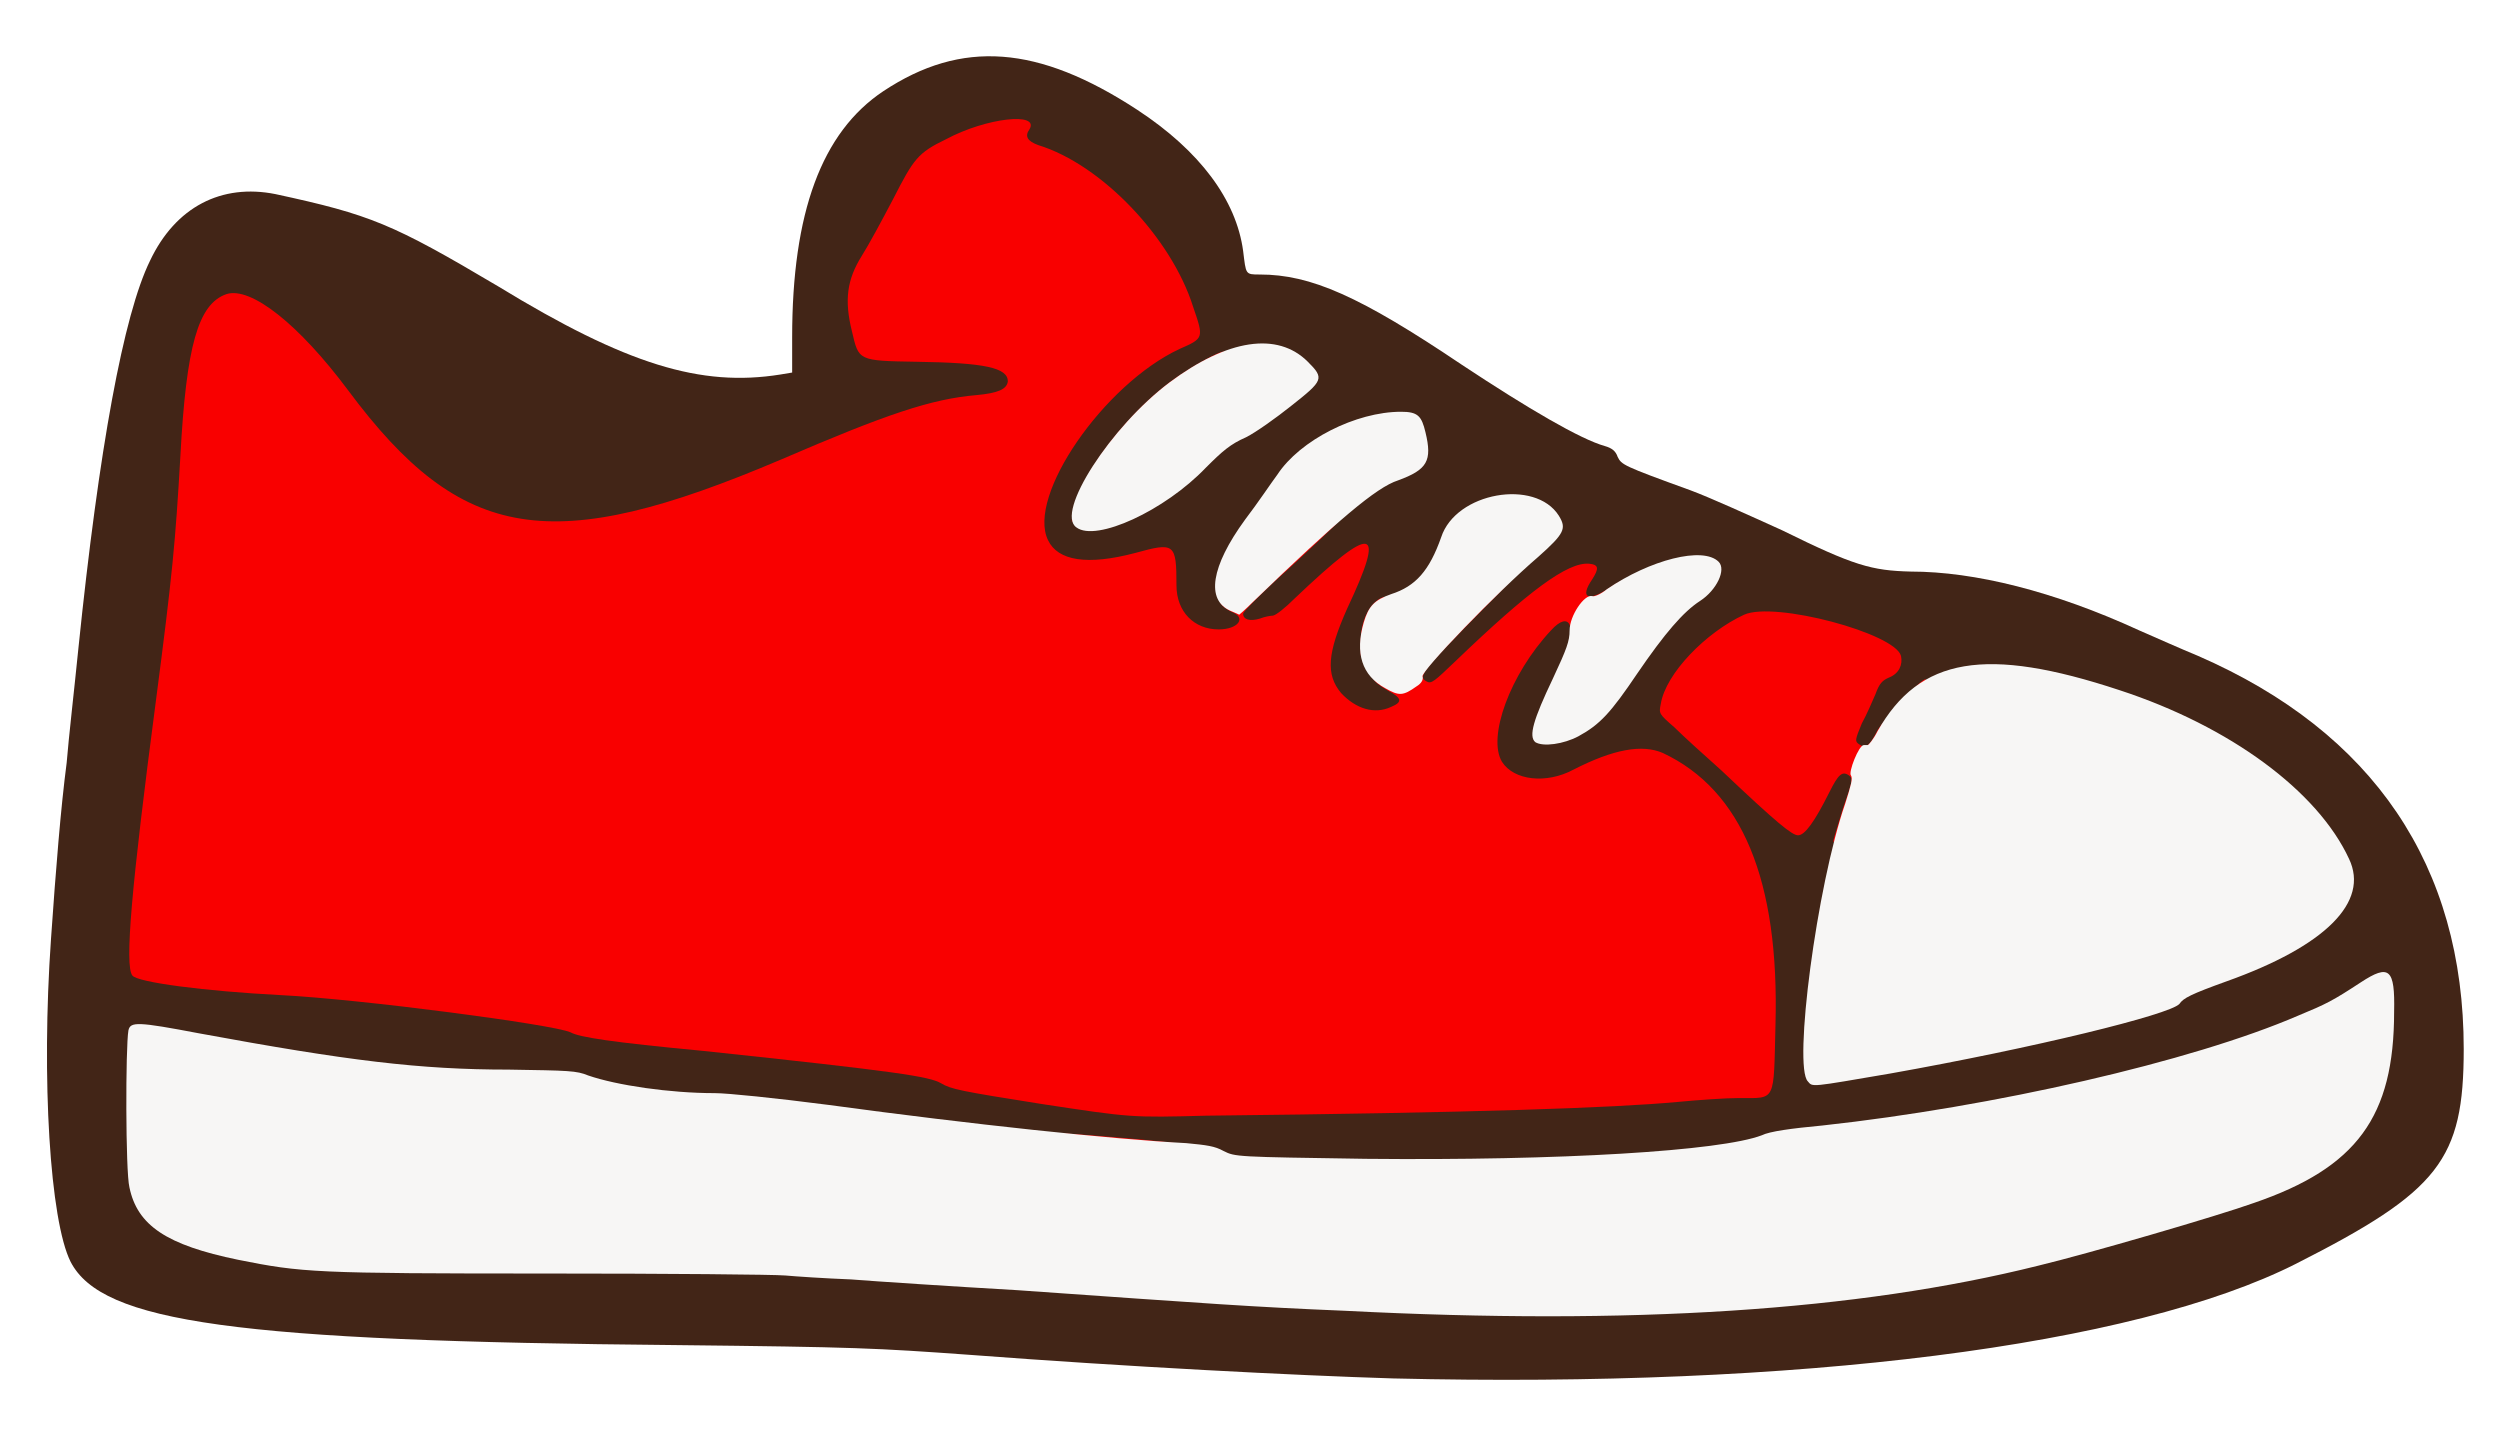
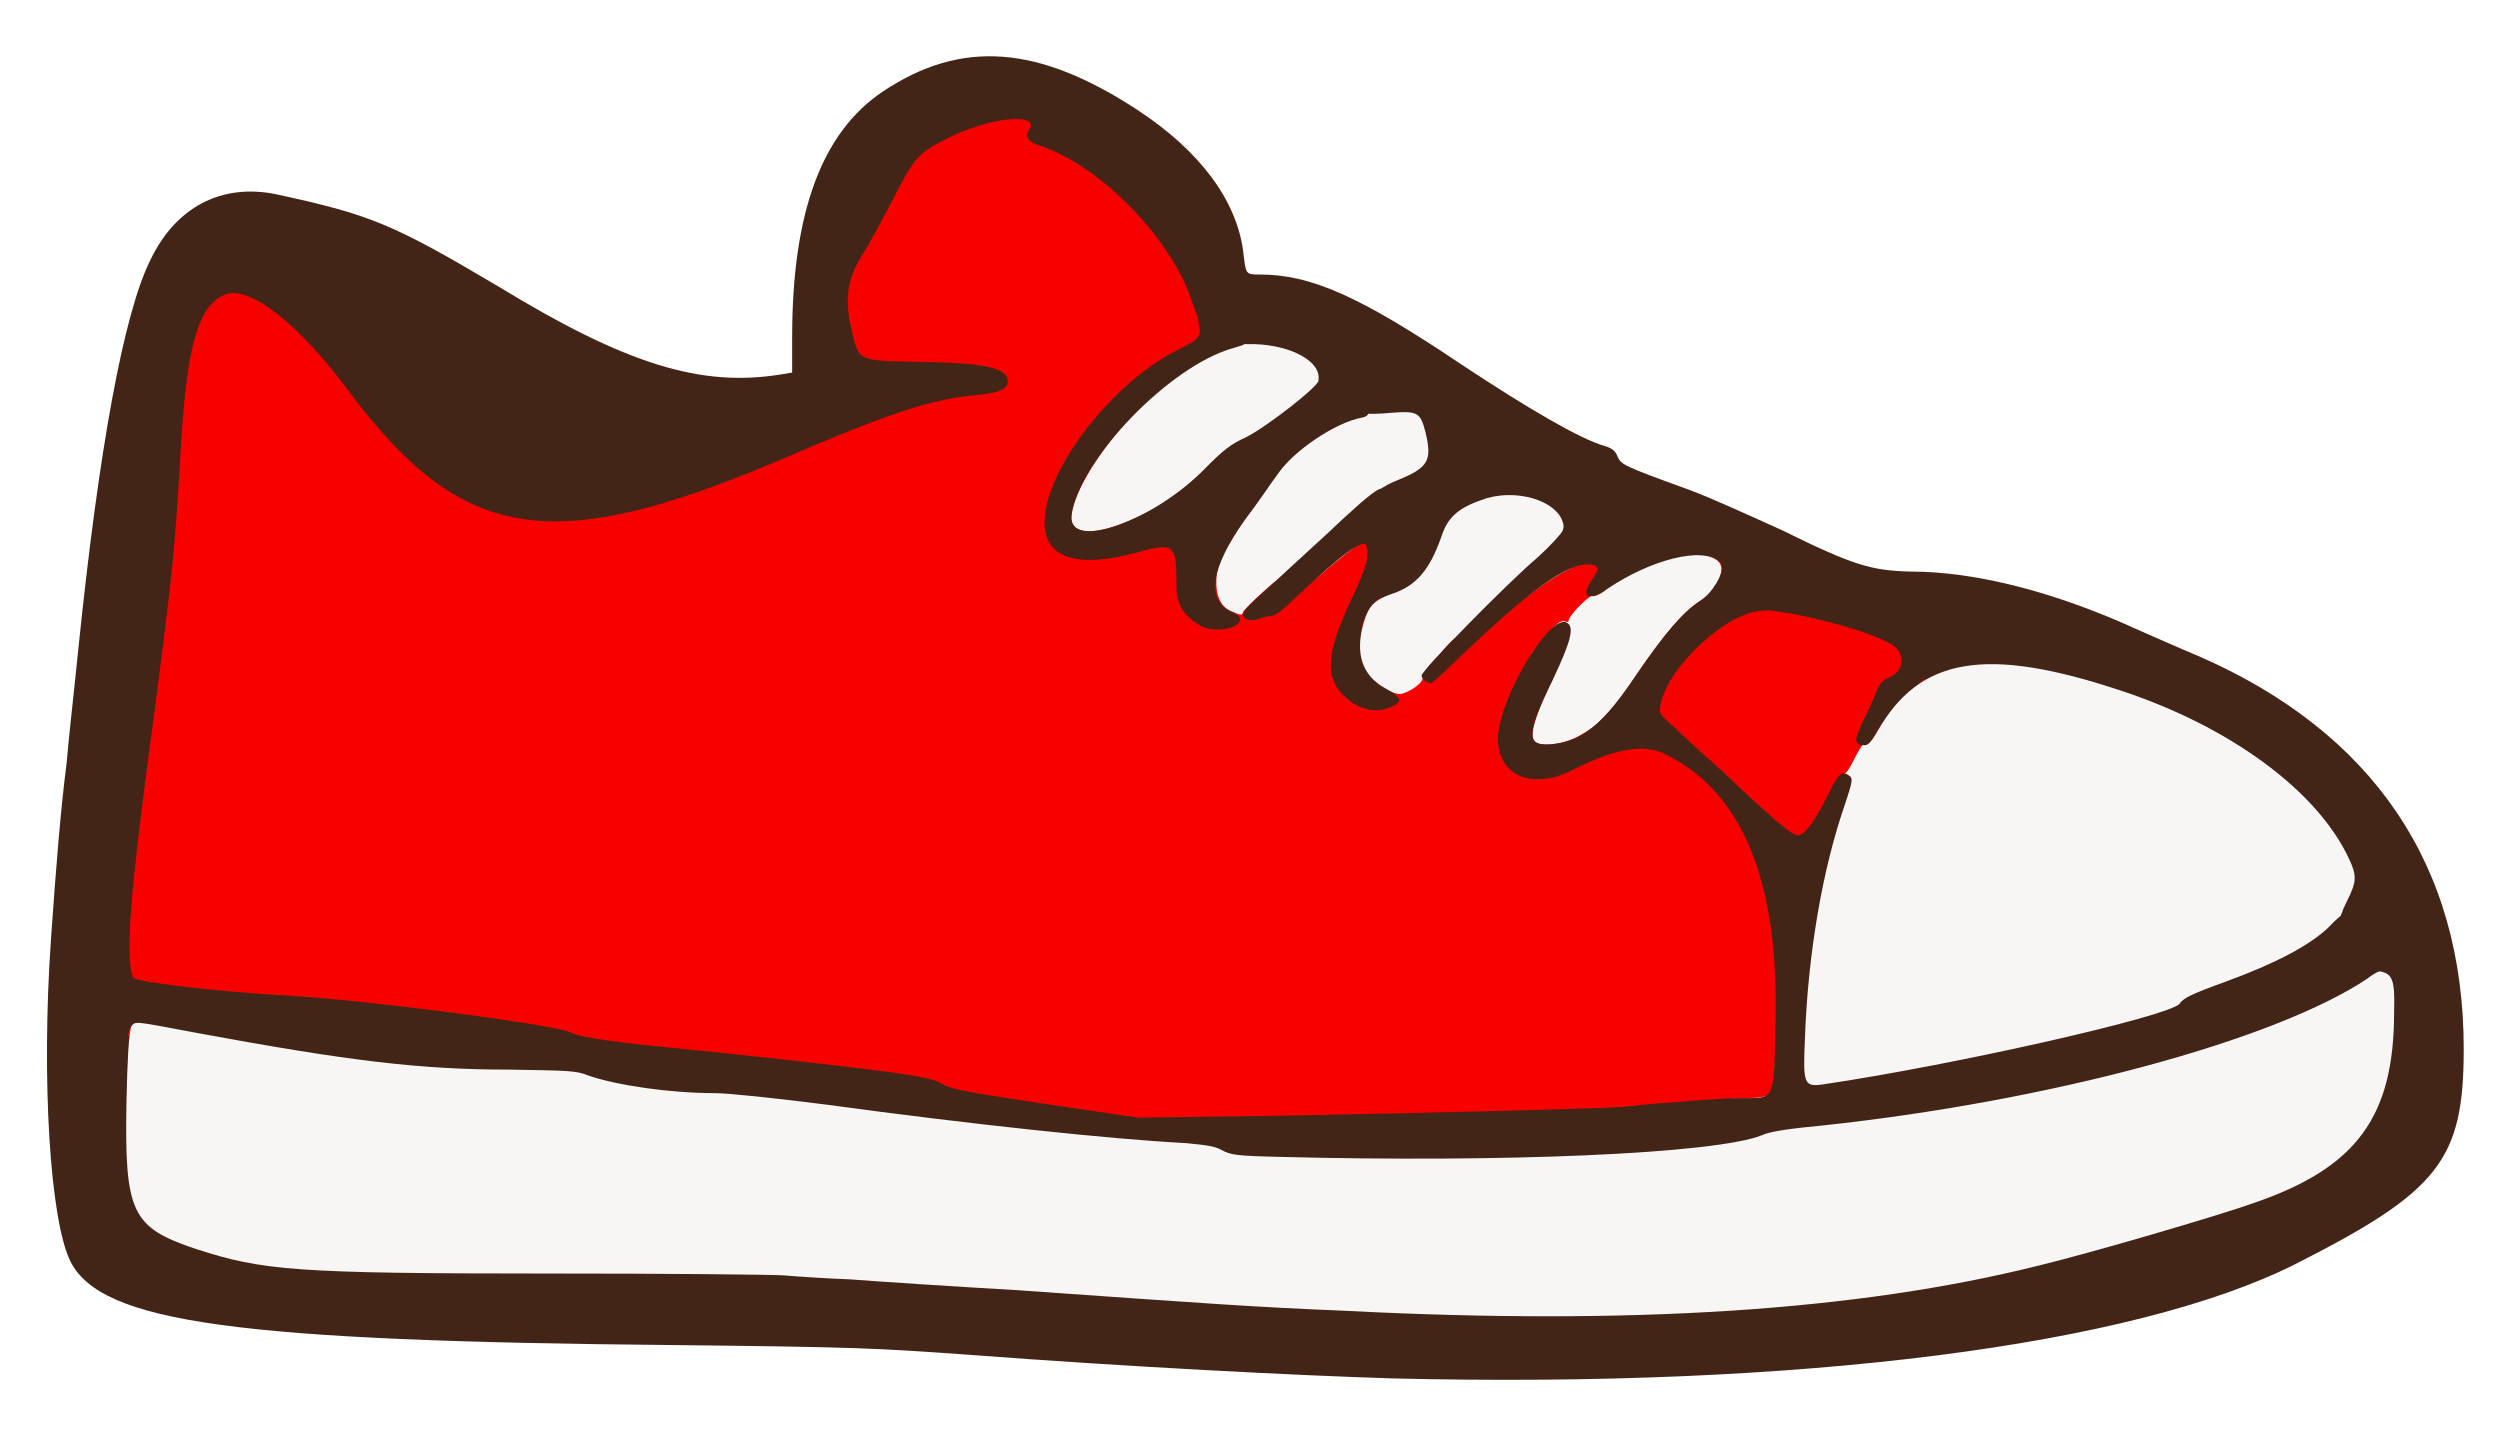
<svg xmlns="http://www.w3.org/2000/svg" viewBox="0 0 255 147" width="255" height="147">
  <path class="c-outline" fill="#422517" d="M142.1 140.6C132.2 140.3 114.8 139.4 99 138.2C89.3 137.5 87.3 137.4 69 137.2C24 136.8 10.4 134.9 7.2 128.7C5.1 124.5 4.2 110.1 5.2 95.8C5.7 88.6 6.2 82.4 6.8 77.8C7 75.3 7.6 70.1 8 66.1C10.1 45.7 12.6 32.1 15.3 26.6C17.9 21.1 22.6 18.7 28.1 19.8C37.8 21.9 40 22.8 50.8 29.2C63.9 37.2 71.5 39.5 79.6 38.2L80.8 38L80.8 34.4C80.8 21.7 83.8 13.5 90.1 9.3C98.1 4 105.9 4.6 116 11.2C122.4 15.4 126.1 20.4 126.8 25.6C127.1 28 127 28 128.5 28C133.7 28 138.7 30.2 149.1 37.2C155.9 41.7 161.2 44.8 163.7 45.5C164.4 45.7 164.8 46 165 46.6C165.4 47.4 165.5 47.5 172.4 50C174.3 50.7 178.5 52.6 181.8 54.1C189.1 57.7 190.9 58.2 194.9 58.3C201.4 58.3 209.5 60.3 218.2 64.3C219.8 65 222.5 66.2 224.2 66.9C242.1 74.7 251.3 88.3 251.3 107C251.3 118.3 248.8 121.5 234.2 128.9C217.6 137.3 183.4 141.6 142.1 140.6Z" />
-   <path class="c-shoe" fill="#f90000" d="M111.2 116.3C108.9 116 107 115.6 107.1 115.6C107.2 115.4 119 116.4 120.6 116.7C121.6 116.9 121.2 116.9 118.6 116.9C116.4 116.9 114 116.7 111.2 116.3ZM106.2 112.6C98 111.3 97 111.1 96 110.5C94.8 109.8 91.6 109.3 71.8 107.2C62.3 106.3 59.1 105.8 58.2 105.3C56.5 104.5 36.7 101.9 28.6 101.5C20.9 101.1 14 100.2 13.5 99.5C12.7 98.5 13.4 90.5 15.9 71.5C17.6 58.5 17.9 55.2 18.4 46.5C19 35.3 20.2 31 23.1 30C25.6 29.2 30.5 33.1 35.5 39.8C47.1 55.4 56.3 56.8 79.6 46.9C90.5 42.2 95 40.7 99.6 40.3C101.8 40.1 102.7 39.7 102.8 38.9C102.8 37.5 100.4 37 93.5 36.9C87.5 36.8 87.6 36.8 86.9 33.8C86.1 30.6 86.4 28.5 87.9 26.1C88.6 25 90 22.4 91.1 20.3C93.2 16.2 93.6 15.6 96.5 14.2C100.6 12 106.1 11.4 105 13.2C104.5 13.9 104.8 14.4 105.9 14.8C112.4 16.8 119.5 24.3 121.7 31.3C122.8 34.5 122.8 34.5 120.3 35.6C112.6 39.2 104.7 50.6 106.9 55.1C107.9 57.2 110.9 57.7 115.8 56.4C119.8 55.3 120 55.4 120 59.7C120 62.4 121.8 64.2 124.3 64.2C126.3 64.2 127.2 63 125.6 62.4C124.4 61.8 124 61 124.7 60.5C125.3 60 125.7 59.9 127.8 60C128.7 60 129 59.9 129.8 59.1C130.6 58.2 135.4 54 136.4 53.3C137.1 52.7 133.5 56.2 129.9 59.4C128.2 61 126.8 62.4 126.8 62.6C126.8 63.2 127.5 63.4 128.5 63.1C129 62.9 129.6 62.8 129.8 62.8C130.1 62.8 131.1 62 132.1 61C140.2 53.3 141.4 53.6 137.4 62.1C135.4 66.6 135.2 68.8 136.8 70.7C138.3 72.3 140.2 72.9 141.9 72.1C143.1 71.6 143 71.2 141.5 70.4C140.8 70 140.2 69.5 140.2 69.4C140.2 69 141.4 68 141.8 68C141.9 68 142.4 67.7 142.9 67.4C143.5 67 144.1 66.8 144.3 66.8C144.6 66.8 146.4 65.2 148.3 63.4C157 55.2 159.2 54.2 151.3 62.1C145 68.5 144.6 69 145.5 69.5C146 69.8 146.3 69.5 148.5 67.4C155.9 60.3 159.9 57.3 162.1 57.5C163.1 57.6 163.1 58 162.4 59.1C161.1 61 162 61.4 164.1 60C165.8 58.9 166 58.9 165.4 60C165.2 60.4 165 60.9 165 61.2C165 61.5 164.7 62 164.4 62.4C162.5 65 161.7 66 161.1 66.1C160.8 66.2 160.1 66.7 159.7 67.2L159 68.1L159.5 67C160.9 63.9 160.1 62.2 158.2 64.3C154 68.8 151.7 75.2 153.2 77.7C154.4 79.6 157.7 80 160.5 78.5C164.6 76.4 167.5 75.9 169.6 76.8C177.7 80.6 181.5 89.8 181.1 104.5C180.9 112.5 181.2 112 177.4 112C176 112 173.2 112.2 171.1 112.4C164.6 113 150.6 113.5 123 113.8C115.4 114 115.4 114 106.2 112.6ZM187 85.8C187 85.6 187.5 84.1 188 82.4C189 79.6 189 79.4 188.6 79.1C187.9 78.6 187.5 79 186.6 80.8C185.1 83.8 184.1 85.2 183.4 85.2C182.8 85.2 181.3 84 175.6 78.6C173.8 77 171.6 75 170.8 74.2C169.2 72.8 169.2 72.8 169.4 71.8C169.9 68.7 174 64.5 177.9 62.7C181 61.3 193.3 64.6 193.9 66.9C194.1 67.8 193.7 68.7 192.7 69.1C192 69.4 191.7 69.7 191.3 70.8C191 71.5 190.4 72.9 189.9 73.8C189.2 75.5 189.2 75.6 189.6 75.9C190.3 76.4 190.7 76.1 191.5 74.5C192.4 73.1 196.1 69.1 196.4 69.3C196.7 69.6 195.7 70.8 194.8 71.4C194 72 192.8 74.7 192.8 76.1C192.8 77.3 191 80.8 190.1 81.4C189.8 81.6 189.1 82.5 188.7 83.2C187.8 85 187 86.2 187 85.8ZM138.8 65.7C138.7 63.4 139.7 61.4 141.1 60.9C141.4 60.8 141.3 61.2 140.6 62.6C140.1 63.6 139.5 64.9 139.2 65.6L138.8 66.9L138.8 65.7ZM109.4 52.6C109.7 49.2 114.4 42.7 119.3 39C121.3 37.5 124.7 35.6 124.9 35.9C125.3 36.2 123.7 37.4 121.9 38.2C116.4 40.8 111.1 47.1 109.4 53.1C109.3 53.4 109.3 53.1 109.4 52.6Z" />
-   <path class="c-trim" fill="#f7f6f5" d="M137.2 133.7C127.6 133.3 123.7 133 103.8 131.6C96.9 131.2 89.3 130.7 86.8 130.5C84.2 130.4 81.2 130.2 80.1 130.1C79 130 68.1 129.9 55.9 129.9C32 129.9 30.8 129.8 24.3 128.5C17 127 14 125 13.2 121.1C12.8 119.5 12.8 106.8 13.1 105.1C13.3 104.2 14 104.2 20.3 105.4C35.5 108.2 42.8 109.1 51.9 109.1C58 109.2 58.8 109.2 60 109.7C62.9 110.7 68.3 111.5 72.9 111.5C74.2 111.5 79.1 112 84.5 112.7C99.2 114.7 113.4 116.2 121 116.6C123.1 116.8 123.9 116.9 124.8 117.4C126 118 126 118 139.3 118.2C159.2 118.4 175.5 117.4 179.7 115.8C180.5 115.4 182.7 115.1 185.9 114.8C203.3 112.9 223.5 108.3 234.4 103.6C237.3 102.4 237.9 102.1 240.8 100.2C243.7 98.3 244.3 98.8 244.2 103.2C244.2 113.9 240.4 119.1 229.9 122.7C226.3 124 212.9 127.9 207.9 129.1C189.5 133.7 166.4 135.2 137.2 133.7ZM184.4 110.3C182.9 108.8 185.3 90.4 188.2 82C188.8 80.1 189 79.4 188.8 79.1C188.5 78.8 189.6 76 190.1 76C190.2 76 190.4 76 190.5 76C190.6 76 191.1 75.4 191.5 74.6C195.8 67 202.6 65.9 216.2 70.4C227.5 74.1 236.4 80.7 239.6 87.6C241.7 92 237.2 96.5 227.1 100.1C223.5 101.4 222.7 101.8 222.3 102.4C221.3 103.5 207.4 106.9 192.8 109.5C184.6 110.9 184.9 110.9 184.4 110.3ZM156.6 75.7C155.9 75.1 156.4 73.4 158.4 69.2C159.8 66.2 160.1 65.4 160.1 64.3C160.1 62.8 161.6 60.6 162.4 60.8C162.6 60.9 163.3 60.6 163.9 60.1C168.3 57.1 173.7 55.7 175.3 57.3C176.1 58.1 175.1 60.2 173.4 61.3C171.7 62.4 169.8 64.6 167 68.7C164.3 72.7 163.2 73.9 161 75.1C159.5 75.9 157.4 76.2 156.6 75.7ZM141.3 70.2C138.9 68.9 138.2 66.6 139.1 63.5C139.6 61.8 140.2 61.2 141.9 60.6C144.4 59.8 145.8 58.2 147 54.8C148.5 50.2 156.6 48.8 159 52.6C159.8 53.9 159.6 54.4 156.9 56.8C152.7 60.4 144.9 68.5 145.1 69C145.2 69.3 145 69.7 144.5 70C143.1 71 142.7 71 141.3 70.2ZM125.5 62.3C123 61.2 123.5 57.8 127 53C128.3 51.3 129.7 49.2 130.3 48.4C132.6 44.9 138.3 42 142.9 42C144.6 42 145 42.4 145.4 44.1C146.1 47 145.6 47.9 142.6 49C140.4 49.7 136.4 53.1 127.8 61.4C127 62.2 126.4 62.7 126.4 62.7C126.4 62.7 126 62.5 125.5 62.3ZM109.8 53.8C107.6 52.3 113.3 43.5 119.3 39C125.2 34.6 130.3 33.8 133.4 36.9C135.1 38.6 135 38.8 131.7 41.4C130.2 42.6 128.1 44.1 127.1 44.6C125.5 45.3 124.7 46 123 47.7C118.8 52.1 111.8 55.3 109.8 53.8Z" />
+   <path class="c-shoe" fill="#f90000" d="M129.1 118.8C124.4 118.6 117.4 118.2 113 117.7C108.3 117.3 105.2 116.8 91.1 114.8C87.4 114.2 80.8 113.4 76.5 112.9C72.2 112.4 65.3 111.5 61.2 111C52 109.8 26.8 106.9 19 106.3C15.8 106 13.1 105.7 13 105.6C13 105.6 13.2 104.9 13.6 104.2C14.4 102.6 14.4 101.4 13.7 100C12.7 98.1 13.1 92.1 15.9 71.5C17.6 58.5 17.9 55.2 18.4 46.5C19 35.3 20.2 31 23.1 30C25.6 29.2 30.5 33.1 35.5 39.8C47.1 55.4 56.3 56.8 79.6 46.9C90.5 42.2 95 40.7 99.6 40.3C101.8 40.1 102.8 39.7 102.8 38.9C102.8 37.5 100.4 37 93.5 36.9C87.5 36.8 87.6 36.8 86.9 33.8C86.1 30.6 86.4 28.5 87.9 26.1C88.6 25 90 22.4 91.1 20.3C93.2 16.2 93.6 15.6 96.5 14.2C100.6 12 106.1 11.4 105 13.2C104.5 13.9 104.8 14.4 105.9 14.8C112 16.7 119.3 24.1 121.5 30.5C122.5 33.7 123.7 35 125.3 35C126.7 35 126.4 35.5 123.5 38.9C122.4 40.1 121 41.6 120.3 42.1C117.8 44 112.7 50.2 113.5 50.4C113.6 50.5 114.3 50.3 114.9 49.9C117.2 48.8 118.3 48.9 120.3 50.6C121.2 51.4 122.9 52.5 124.2 53.2C126.8 54.4 127.5 55.2 127.5 56.7C127.5 57.6 127.5 57.6 128.2 56.9C129.1 56.1 130.5 55.7 131.9 56C132.8 56.2 132.9 56.2 134.2 55C137.3 52.4 139 51.7 138.8 53.1C138.7 53.6 138.9 54.3 139.1 54.9C139.8 56.6 139.7 57.2 137.4 62.1C135.4 66.6 135.2 68.8 136.8 70.7C138.3 72.3 140.2 72.9 141.9 72.1C143.1 71.6 143 71.2 141.5 70.3C140 69.6 140 69.2 141.2 68.3C141.7 68 142.3 67.4 142.5 67.1C144 64.7 146.8 62.3 148.4 62.1C149.7 61.9 150 61.8 151.4 60.6C153.9 58.2 157.7 55.6 159.2 55.1C159.6 55 159.8 55.2 160.2 55.8C160.5 56.4 161.2 56.9 161.9 57.3C163.2 57.9 163.2 57.9 162.4 59.1C161.1 61 162.1 61.4 164.1 60C165.8 58.9 166 58.9 165.4 60C165.2 60.4 165 60.9 165 61.2C165 61.7 164.6 62.3 162.7 64.7C161.7 66 161.5 66.4 161.7 66.7C162.2 67.5 162 68.7 161.4 70C161 70.7 160.8 71.4 160.9 71.4C161.1 71.7 162.1 70.6 164.6 66.9C167.1 63.1 169.9 59.9 171.4 59C171.9 58.7 172.4 58.1 172.6 57.6C173.2 56.1 175.8 56.7 175.8 58.3C175.8 60.5 177.4 61.8 180.8 62.3C184.9 62.8 190.9 64.5 192.9 65.7C194.4 66.6 194.3 68.4 192.7 69.1C192 69.4 191.7 69.7 191.3 70.8C191 71.5 190.4 72.9 189.9 73.8C189.2 75.5 189.2 75.6 189.6 75.9C190.3 76.4 190.7 76.1 191.5 74.5C192.4 73.1 196.1 69.1 196.4 69.3C196.7 69.6 195.7 70.8 194.8 71.4C194 72 192.8 74.7 192.8 76.1C192.8 77 191.3 80.2 190.5 81.1C188.6 83.2 186.6 90.6 186 97.9C185.6 102.5 185.3 104.6 184.6 106.5C184.2 107.7 184 108.7 184 109.9C184 113.2 182.2 115 178.7 115C178.1 115 176.7 115.4 175.5 115.9C169.3 118.3 149.3 119.6 129.1 118.8ZM138.8 65.7C138.7 63.4 139.7 61.4 141.1 60.9C141.4 60.8 141.3 61.2 140.6 62.6C140.1 63.6 139.5 64.9 139.2 65.6L138.8 66.9L138.8 65.7Z" />
+   <path class="c-trim" fill="#f7f6f5" d="M137.2 133.7C127.6 133.3 123.7 133 103.8 131.6C96.9 131.2 89.3 130.7 86.8 130.5C84.2 130.4 81.2 130.2 80.1 130.1C79 130 68.1 129.9 55.9 129.9C30.1 129.9 26.8 129.6 20 127.4C13.4 125.2 12.7 123.7 12.9 112.4C13.1 103.8 13.3 103 15.3 103C18.2 103 48.1 106.2 61.2 108C65.3 108.5 72.1 109.4 76.4 109.9C84 110.7 88.6 111.4 100.2 113.1C126.5 117 164 117.1 174.1 113.2C175.1 112.8 176.1 112.4 176.1 112.2C176.2 112.1 177.1 112 178.1 112C180.7 112 181 111.7 181 109.2C181 108 181.2 106.9 181.6 105.8C182.3 103.9 182.6 101.8 183 97.1C183.6 89.9 184.4 86.6 187 81C187.6 79.8 188.1 78.8 188.2 78.9C188.3 78.9 188.7 78.3 189.1 77.5C189.5 76.7 189.9 76 190 76C190.5 76.1 190.8 75.8 191.5 74.6C195.8 67 202.6 65.9 216.2 70.4C227.5 74.1 236.4 80.7 239.6 87.6C240.4 89.3 240.4 89.9 239.4 91.9C237.4 95.7 238.6 98.9 241.9 99C244 99.1 244.3 99.5 244.2 103.2C244.2 113.9 240.4 119.1 229.9 122.7C226.3 124 212.9 127.9 207.9 129.1C189.5 133.7 166.4 135.2 137.2 133.7ZM156.6 75.7C156 75.2 156.4 73.5 157.9 70.3C159.1 67.7 159.1 67.8 157.4 67.1L156.2 66.7L157.4 65.2C158.7 63.6 159.2 63.2 159.7 63.4C159.9 63.5 160 63.4 160 63.3C160 62.8 162.1 60.7 162.4 60.8C162.6 60.9 163.3 60.6 163.9 60.1C168.3 57.1 173.7 55.7 175.3 57.3C176.1 58.1 175.1 60.2 173.4 61.3C171.7 62.4 169.8 64.6 167 68.7C164.3 72.7 163.2 73.9 161 75.1C159.5 75.9 157.4 76.2 156.6 75.7ZM141.3 70.2C138.9 68.9 138.2 66.6 139.1 63.5C139.6 61.8 140.2 61.2 141.9 60.6C144.4 59.8 145.8 58.2 147 54.8C147.7 52.6 148.9 51.7 151.7 50.8C155.3 49.8 159.5 51.4 159.5 53.9C159.5 54.7 160.5 56.5 161.3 57C161.9 57.4 162 57.5 161.7 57.5C160.3 57.5 156.2 60.2 152.7 63.4C150.8 65.2 150.8 65.2 149.6 65.1C148.4 64.9 148.4 64.9 146.7 66.9C145.6 68 145 68.9 145.1 69.1C145.2 69.5 144.3 70.3 143.2 70.7C142.7 70.9 142.3 70.8 141.3 70.2ZM125.5 62.3C124.1 61.7 123.7 59.7 124.4 57.1C124.5 56.7 124.2 56.5 122.3 55.6C121.1 55 119.5 54 118.7 53.3L117.4 52.1L115.9 52.8C111.6 54.8 109 54.6 109.3 52.5C109.7 49.3 113.9 43.4 118.1 39.9C119 39.2 120.1 38.2 120.6 37.5C123.2 34.4 123.4 34.2 124.2 34.7C124.7 35 125.3 35.1 127.2 35.1C131.1 35 134.5 36.6 134.5 38.5C134.5 41.5 136.8 42.6 142 42.1C144.6 41.9 144.9 42.1 145.4 44.1C146.1 47 145.7 47.7 142.5 49C139.7 50.1 138.3 52.1 138.9 54.2C139.1 55.1 139.1 55.2 138.6 55.5C138.4 55.6 137.1 56.6 135.9 57.6C134.7 58.6 133.7 59.5 133.6 59.5C133.5 59.5 132.8 59.3 132.1 59.1C130.7 58.7 130.7 58.7 128.8 60.4C127.8 61.3 126.9 62.2 126.8 62.4C126.7 62.8 126.6 62.8 125.5 62.3Z" />
+   <path class="c-outline" fill="#422517" d="M122.4 63.8C120.6 62.7 120 61.6 120 59.7C120 55.4 119.8 55.3 115.8 56.4C110.9 57.7 107.9 57.2 106.9 55.1C104.8 50.6 112.2 39.7 120.1 35.7C122.5 34.5 122.6 34.4 122.2 32.6C122.1 31.9 122.9 32.1 123.9 33.1C124.4 33.6 125 34 125.7 34.1C126.3 34.2 126.8 34.4 126.9 34.7C127 35.2 127.1 35.1 125.8 35.5C119.3 37.3 110.1 46.9 109.3 52.5C108.8 56.3 117.7 53.2 123 47.7C124.7 46 125.5 45.3 127.1 44.6C129.4 43.4 134.5 39.4 134.5 38.8C134.5 38 135.4 38.4 135.8 39.5C136.3 40.6 137 41.1 138.3 41.3C139.7 41.6 140 42.4 138.9 42.6C136.2 43.1 131.9 46 130.3 48.4C129.7 49.2 128.3 51.3 127 53C123.5 57.9 123 61.2 125.6 62.4C126.1 62.6 126.5 62.9 126.5 63.1C126.5 64.2 123.8 64.6 122.4 63.8Z" />
+   <path class="c-outline" fill="#422517" d="M127.2 63.2C126.4 62.8 126.7 62.3 129.1 60.2C130.3 59.1 133.1 56.5 135.3 54.5C140.9 49.2 142 48.6 140.3 51.8C139.7 53 139.7 53.2 140 54.1C140.4 55.7 140 56.5 139.4 55.6C138.9 55 136.8 56.6 132.1 61C131.1 62 130.1 62.8 129.8 62.8C129.6 62.8 129 62.9 128.5 63.1C127.9 63.3 127.4 63.3 127.2 63.2Z" />
+   <path class="c-outline" fill="#422517" d="M145.4 69.5C145.2 69.3 145 69.1 145 68.9C145 68.4 153.7 59.5 156.9 56.8C158.2 55.6 159.3 54.4 159.4 54.1C159.6 53.2 160.2 53.4 160.8 54.6C161.1 55.3 161.5 55.9 161.8 56C163.2 56.8 163.4 57.7 162.2 57.6C160 57.3 156 60.2 148.5 67.4C147.2 68.7 146 69.7 146 69.7C145.9 69.7 145.7 69.6 145.4 69.5Z" />
+   <path class="c-outline" fill="#422517" d="M130.5 118C126.1 117.9 125.5 117.8 124.6 117.3C123.9 116.9 123 116.8 121 116.6C113.3 116.2 99.2 114.7 84.5 112.7C79.1 112 74.2 111.5 72.9 111.5C68.3 111.5 62.9 110.7 60 109.7C58.8 109.2 58 109.2 51.9 109.1C42.8 109.1 35.5 108.2 20.3 105.4C13.3 104.1 13.9 104.1 13.3 104.8C12.6 105.5 12.4 104.7 12.9 103.3C13.3 102.4 13.3 102 13 101.1C12.7 99.7 12.9 99.1 13.5 99.7C14.1 100.2 21.8 101.1 28.6 101.5C36.7 101.9 56.5 104.5 58.2 105.3C59.1 105.8 62.3 106.3 71.8 107.2C91.6 109.3 94.8 109.8 96 110.5C97 111.1 98 111.3 106.6 112.6L116.1 114L130.6 113.8C146.8 113.5 162.6 113.1 165.5 112.9C166.5 112.8 169.1 112.5 171.2 112.4C173.3 112.2 176.2 112 177.5 112C181.1 112 180.9 112.5 181.1 104.5C181.5 89.8 177.7 80.6 169.6 76.8C167.5 75.9 164.6 76.4 160.5 78.5C156.2 80.7 152.6 79.1 152.8 75C153.1 70.9 158.1 62.6 159.8 63.5C160.6 63.9 160.3 65.3 158.4 69.3C155.6 75 155.6 76.2 158.4 75.9C161.4 75.6 163.6 73.8 167 68.7C169.8 64.6 171.7 62.4 173.4 61.3C174.6 60.6 175.9 58.4 175.6 57.7C175.5 57.4 175.6 57.3 176 57.4C176.3 57.5 176.6 57.9 176.8 58.6C177.2 59.9 178.2 60.9 179.5 61.1C180.3 61.2 180.8 61.6 180.8 62.1C180.8 62.2 180.3 62.3 179.8 62.3C176.3 62.3 170.1 68 169.4 71.8C169.2 72.8 169.2 72.8 170.8 74.2C171.6 75 173.8 77 175.6 78.6C181.3 84 182.8 85.2 183.4 85.2C184.1 85.2 185.1 83.8 186.6 80.8C187.5 78.9 187.9 78.6 188.6 79.1C189 79.4 189 79.6 188.2 82C185.9 88.6 184.4 97.3 184.1 106C183.9 110.6 184 110.9 186 110.6C199.5 108.6 221.1 103.7 222.3 102.4C222.7 101.8 223.5 101.4 227.1 100.1C232 98.3 235.5 96.5 237.5 94.6C239.2 92.8 239.6 92.8 239.4 94.5C239.1 96.3 240.2 97.7 242 98.1C242.9 98.3 243.6 99 242.9 99C242.8 99 242.1 99.3 241.5 99.8C232.1 106.1 209.2 112.3 185.9 114.8C182.7 115.1 180.5 115.4 179.7 115.8C174.9 117.7 153.3 118.6 130.5 118Z" />
</svg>
